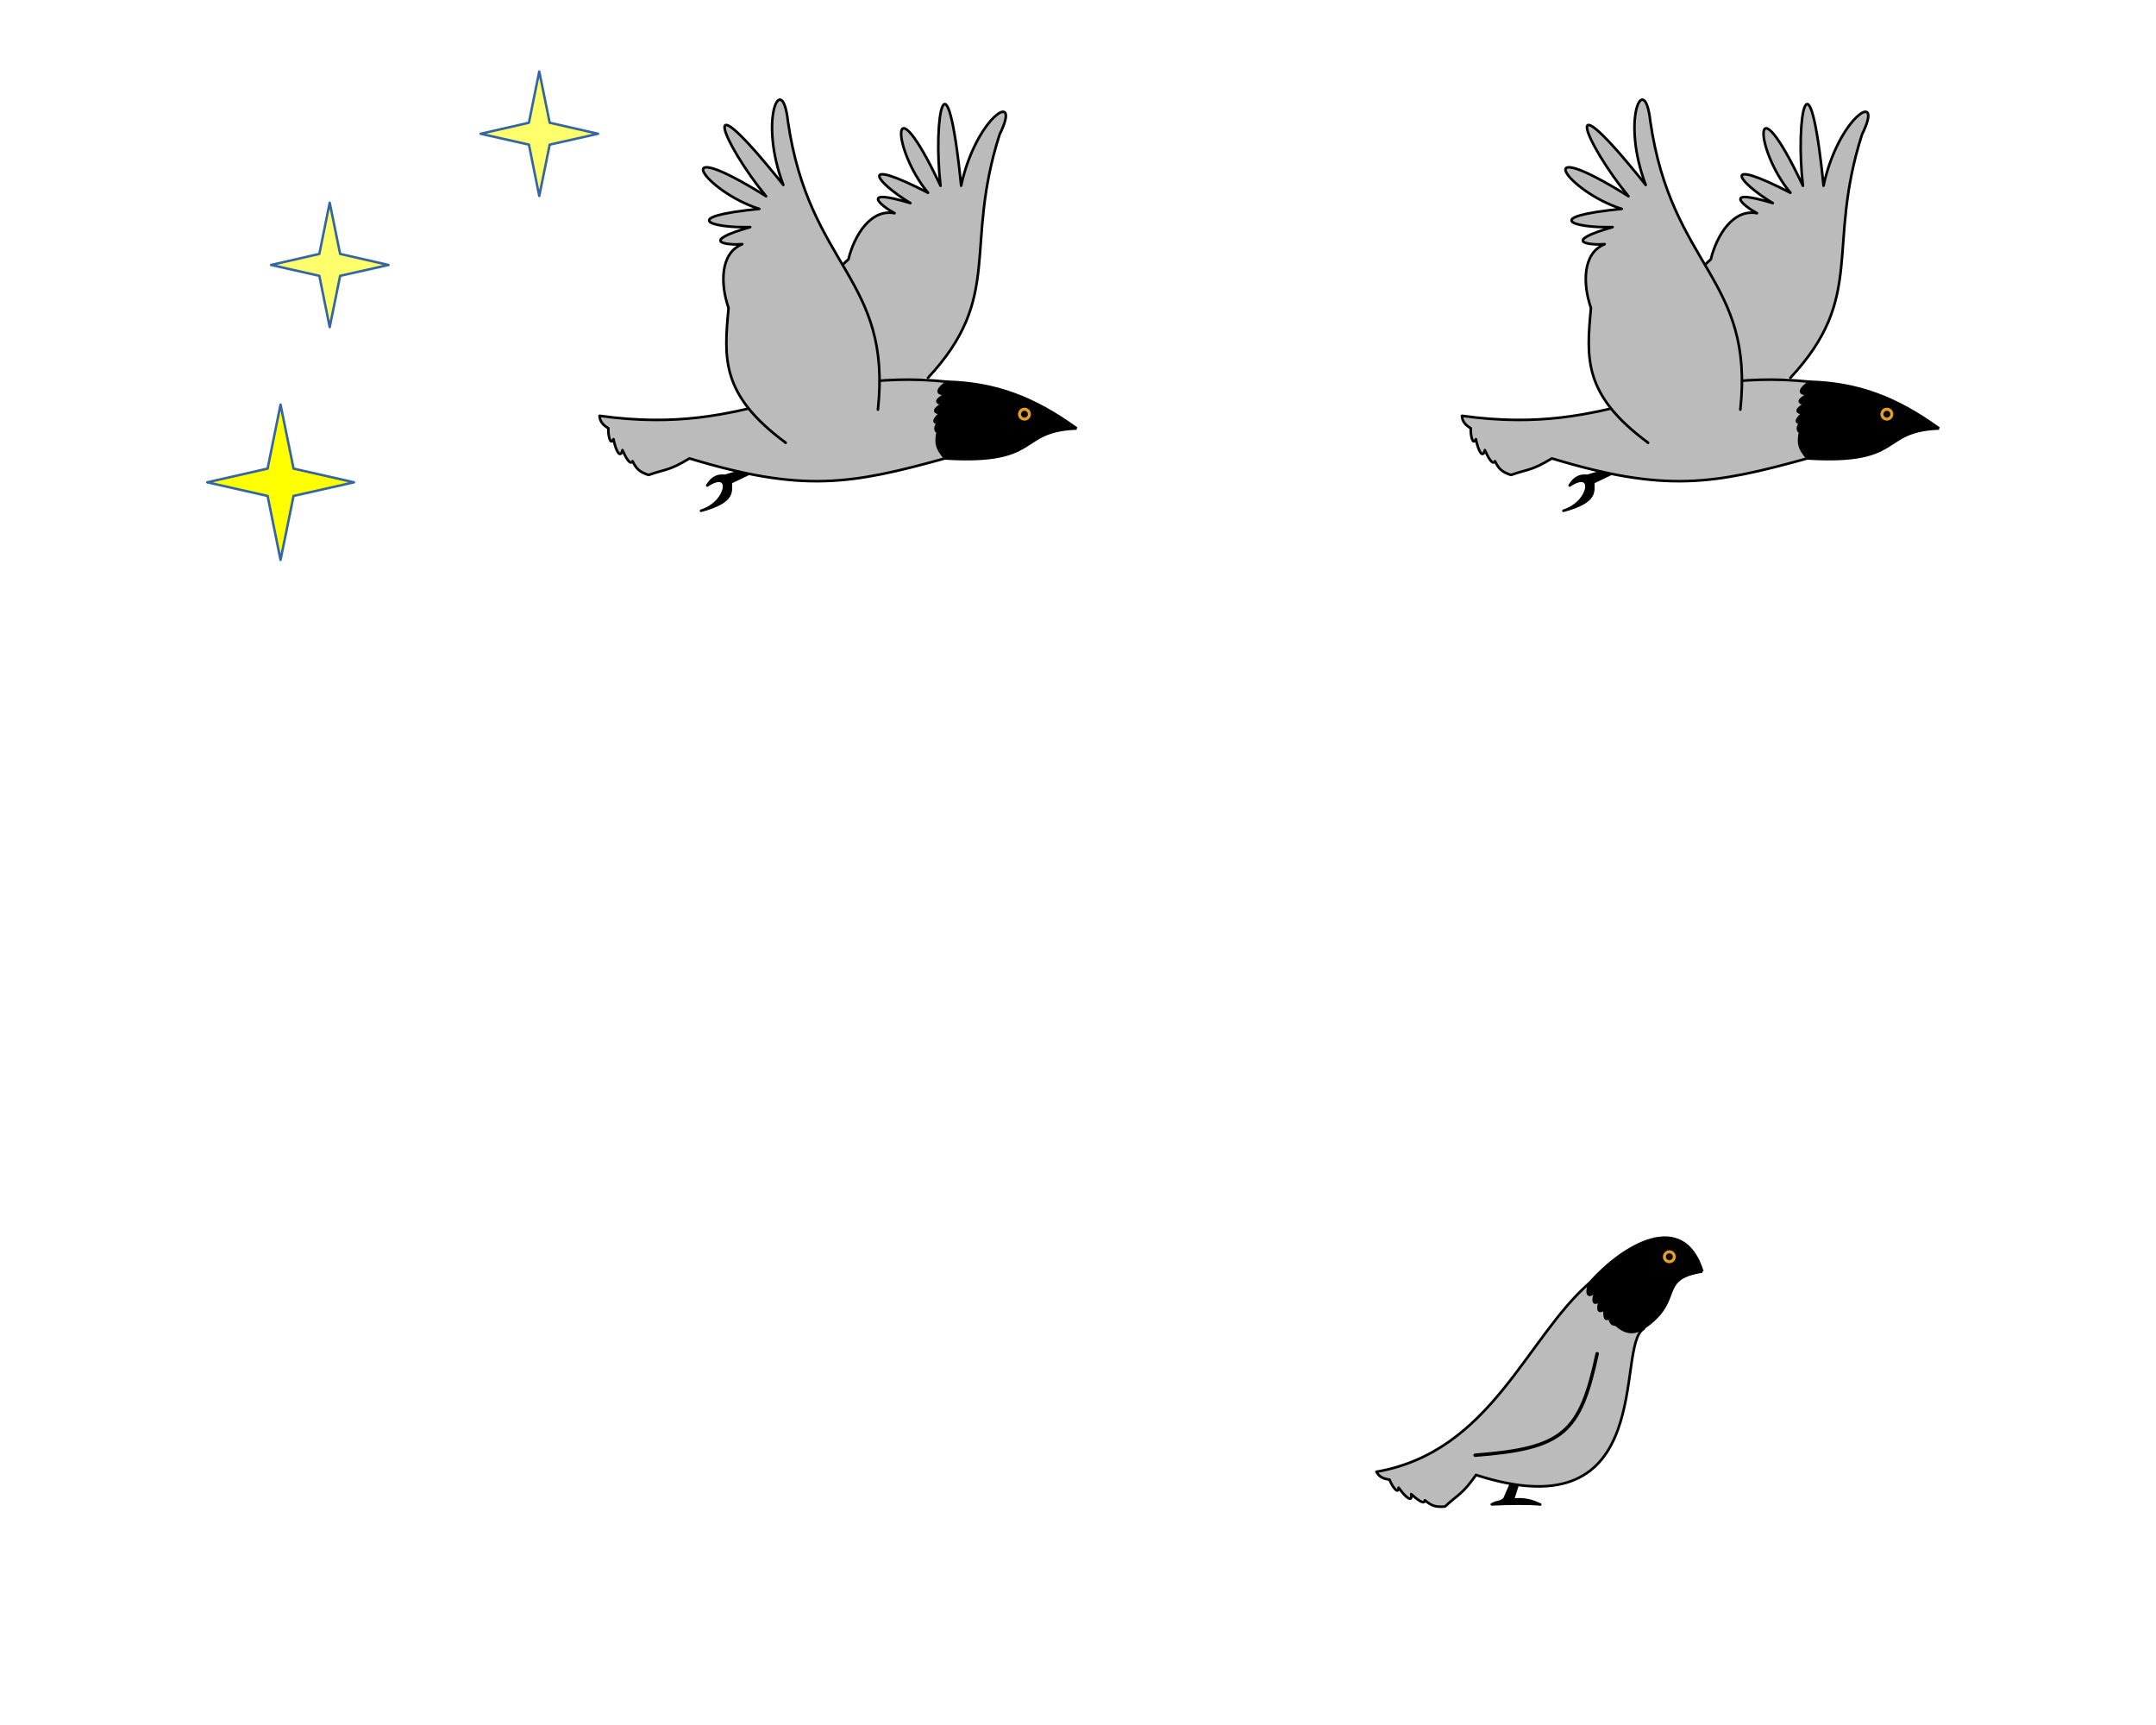
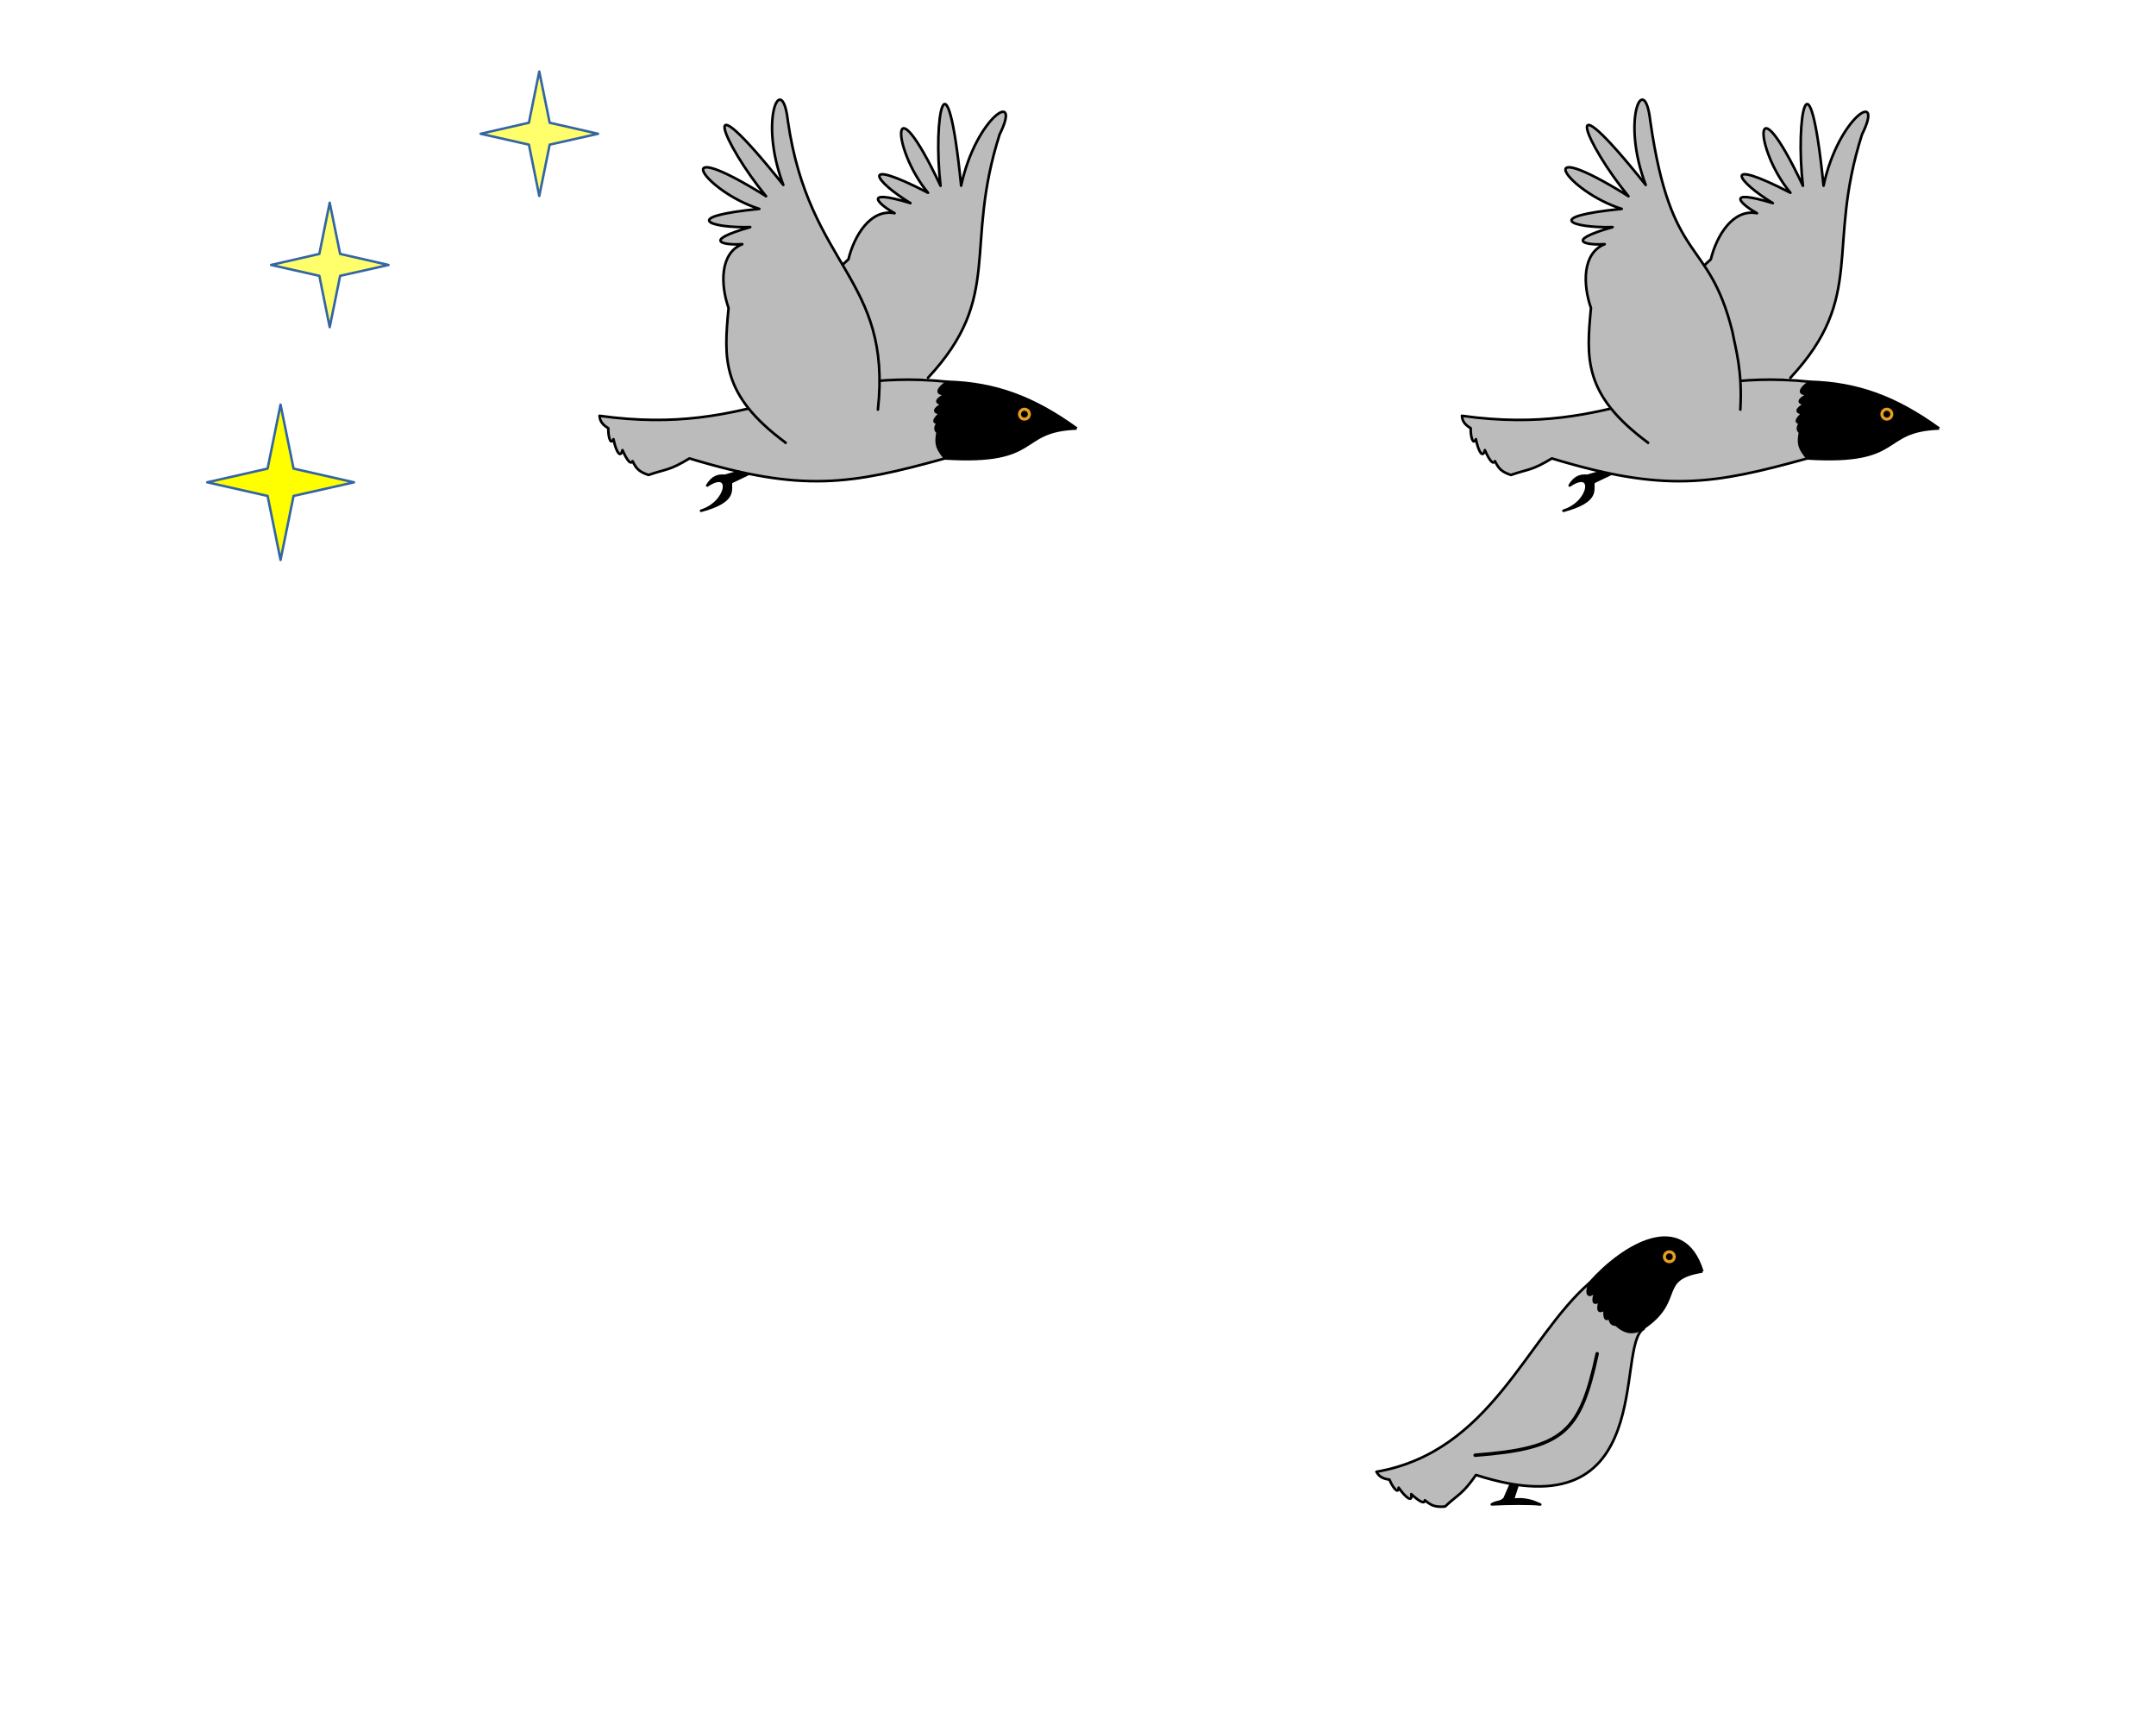
<svg xmlns="http://www.w3.org/2000/svg" version="1.2" width="250mm" height="200mm" viewBox="0 0 25000 20000" preserveAspectRatio="xMidYMid" fill-rule="evenodd" stroke-width="28.222" stroke-linejoin="round" xml:space="preserve">
  <style>
    path.line {
	fill:none;
	stroke:rgb(0,0,0);
	stroke-width:75;
	stroke-linejoin:round;
	stroke-linecap:round;
    }
    path.narrow_line {
	fill:none;
	stroke:rgb(0,0,0);
	stroke-width:40;
	stroke-linejoin:round;
	stroke-linecap:round;
    }
    path.line-butt {
	fill:none;
	stroke:rgb(0,0,0);
	stroke-width:75;
	stroke-linejoin:round;
	stroke-linecap:butt;
    }
    path.line_white_fill {
	fill:rgb(255,255,255);
	stroke:rgb(0,0,0);
	stroke-width:75;
	stroke-linejoin:round;
    }
    .black_fill {
	fill:rgb(0,0,0);
	stroke:rgb(0,0,0);
	stroke-width:30;
	stroke-linejoin:round;
    }
    .orange_fill {
	fill:rgb(229,158,31);
	stroke:none;
    }
    path.eyeline {
	fill:none;
	stroke:rgb(0,0,0);
	stroke-width:50;
	stroke-linejoin:round;
    }
    path.fill {
	fill:rgb(246,6,213);
	stroke:rgb(0,0,0);
	stroke-width:75;
	stroke-linejoin:round;
    }
    .dl {
	fill:none;
	stroke:red;
	stroke-width:20;
	stroke-linejoin:round;
    }
    path.germ {
	fill:rgb(153,221,255);
	stroke:rgb(0,0,0);
	stroke-width:25;
	stroke-linejoin:round;
    }
    path.grass {
    fill:rgb(18,118,34);
    stroke:rgb(0,0,0);
    stroke-width:20;
    stroke-linejoin:miter;
    }
    path.clear {
	fill:rgb(255,255,255);
    stroke:none;
    }
    path.flower {
    fill:rgb(255,215,215);
    stroke:rgb(0,0,0);
    stroke-width:20;
    stroke-linejoin:round;
    }
    path.eye2 {
        fill:rgb(142,248,245);
        stroke:none;
    }
    .eyeball {
        fill:rgb(0,0,0);
        stroke:rgb(0,0,0);
        stroke-width:20;
        stroke-linejoin:miter;
    }
    .glare {
        fill:rgb(255,255,255);
        stroke:rgb(0,0,0);
        stroke-width:20;
        stroke-linejoin:miter;
    }
    path.butterfly {
        fill:rgb(0,235,255);
        stroke:rgb(0,0,0);
        stroke-width:15;
        stroke-linejoin:miter;
    }
    path.bline {
        fill:none;
        stroke:rgb(255,255,255);
        stroke-width:25;
        stroke-linejoin:round
    }
    .bcircle {
        fill:rgb(185,150,255);
        stroke:none;
    }
    path.bbody {
        fill:rgb(65,15,0);
        stroke:rgb(0,0,0);
        stroke-width:15;
        stroke-linejoin:miter;
    }
    path.trunk {
        fill:rgb(117,51,19);
        stroke:rgb(0,0,0);
        stroke-width:20;
        stroke-linejoin:miter;
    }
    path.bird {
	fill:rgb(187,187,187);
	stroke:rgb(0,0,0);
	stroke-width:30;
	stroke-linejoin:round;
	stroke-linecap:round;
    }
  </style>
  <g id="stars">
    <g id="star1">
      <path id="star1off" style="display:none" fill="rgb(255,255,107)" stroke="rgb(52,101,164)" d="M 2573,5592 L 3133,5464 3253,4870 3374,5464 3935,5592 3374,5718 3253,6313 3133,5718 2573,5592 Z" />
      <path id="star1on" fill="rgb(255,255,0)" stroke="rgb(52,101,164)" d="M 2403,5592 L 3103,5433 3253,4691 3404,5433 4105,5592 3404,5750 3253,6492 3103,5750 2403,5592 Z" />
    </g>
    <g id="star2">
      <path id="star2off" fill="rgb(255,255,107)" stroke="rgb(52,101,164)" d="M 3143,3072 L 3703,2944 3823,2350 3944,2944 4505,3072 3944,3198 3823,3793 3703,3198 3143,3072 Z" />
      <path id="star2on" style="display:none" fill="rgb(255,255,0)" stroke="rgb(52,101,164)" d="M 2973,3072 L 3673,2913 3823,2171 3974,2913 4675,3072 3974,3230 3823,3972 3673,3230 2973,3072 Z" />
    </g>
    <g id="star3">
      <path id="star3off" fill="rgb(255,255,107)" stroke="rgb(52,101,164)" d="M 5573,1551 L 6133,1423 6253,829 6374,1423 6935,1551 6374,1677 6253,2272 6133,1677 5573,1551 Z" />
      <path id="star3on" style="display:none" fill="rgb(255,255,0)" stroke="rgb(52,101,164)" d="M 5403,1551 L 6103,1392 6253,650 6404,1392 7105,1551 6404,1709 6253,2451 6103,1709 5403,1551 Z" />
    </g>
  </g>
  <g id="bird-copy" transform="translate(-10000,0)">
    <path id="bird_far_wing_up-copy" class="bird" d="M 20760,4381 C 21642,3434 21169,2882 21591,1559 21858,1022 21317,1350 21145,2153 20976,486 20815,1372 20906,2154 20309,887 20336,1725 20761,2235 19934,1809 20150,2108 20557,2355 19965,2176 20209,2383 20373,2472 20093,2417 19903,2737 19838,3007 19358,3429 19334,3868 19534,4506" />
    <path id="bird_body-copy" class="bird" d="M 20986,4426 C 19306,4252 18752,5071 16952,4821 16956,4894 17001,4933 17054,4965 17050,5042 17076,5174 17114,5092 17142,5233 17193,5322 17218,5219 17277,5352 17315,5386 17335,5347 17376,5429 17406,5469 17520,5507 17729,5434 17756,5460 17995,5315 19304,5712 19859,5619 20957,5315" />
    <path id="bird_head-copy" class="black_fill" d="M 22485,4968 C 21785,4993 22092,5385 20957,5315 20891,5223 20838,5176 20872,5015 20848,4988 20831,4969 20875,4899 20806,4903 20838,4849 20904,4793 20819,4780 20825,4744 20932,4683 20817,4670 20877,4618 20984,4562 20854,4583 20848,4521 20986,4426 21535,4442 21979,4602 22485,4968" />
    <circle id="bird_eye-copy" class="orange_fill" cx="21879" cy="4802" r="75" />
    <circle id="bird_eyeball-copy" class="black_fill" cx="21879" cy="4802" r="25" />
    <path id="bird_feet-copy" class="black_fill" d="M 18577,5467 L 18405,5517 C 18332,5510 18263,5525 18201,5629 18495,5431 18445,5824 18129,5922 18555,5808 18459,5669 18478,5591 L 18681,5494" />
    <path id="bird_near_wing_upext-copy" class="bird" d="M 19109,5132 C 19109,5132 19109,5132 19109,5132 19109,5132 19109,5132 19109,5132 19109,5132 19109,5132 19109,5132" />
    <path id="bird_near_wing_up-copy" class="bird" d="M 20180,4749 C 20345,3224 19380,3102 19136,1403 19069,808 18792,1377 19083,2144 18037,835 18382,1667 18883,2275 17694,1534 18171,2223 18805,2422 17879,2512 18223,2646 18699,2633 18104,2804 18421,2845 18607,2831 18342,2937 18356,3308 18448,3571 18394,4154 18356,4576 19109,5132" />
  </g>
  <g id="bird">
    <path id="bird_far_wing_up" class="bird" d="M 20760,4381 C 21642,3434 21169,2882 21591,1559 21858,1022 21317,1350 21145,2153 20976,486 20815,1372 20906,2154 20309,887 20336,1725 20761,2235 19934,1809 20150,2108 20557,2355 19965,2176 20209,2383 20373,2472 20093,2417 19903,2737 19838,3007 19358,3429 19334,3868 19534,4506" />
    <path id="bird_far_wing_up_t" class="bird" style="display:none" d="M 20760,4381 C 21642,3434 21169,2882 21591,1559 21858,1022 21317,1350 21145,2153 20976,486 20815,1372 20906,2154 20309,887 20336,1725 20761,2235 19934,1809 20150,2108 20557,2355 19965,2176 20209,2383 20373,2472 20093,2417 19903,2737 19838,3007 19358,3429 19334,3868 19534,4506" />
    <path id="bird_far_wing_down" class="bird" style="display:none" d="M 20656,5186 C 21538,6133 21065,6685 21487,8008 21754,8545 21213,8217 21041,7414 20872,9081 20711,8195 20802,7413 20205,8680 20232,7842 20657,7332 19830,7758 20046,7459 20453,7212 19861,7391 20105,7184 20269,7095 19989,7150 19799,6830 19734,6560 19254,6138 19230,5699 19430,5061" />
    <path id="bird_body" class="bird" d="M 20986,4426 C 19306,4252 18752,5071 16952,4821 16956,4894 17001,4933 17054,4965 17050,5042 17076,5174 17114,5092 17142,5233 17193,5322 17218,5219 17277,5352 17315,5386 17335,5347 17376,5429 17406,5469 17520,5507 17729,5434 17756,5460 17995,5315 19304,5712 19859,5619 20957,5315" />
    <path id="bird_head" class="black_fill" d="M 22485,4968 C 21785,4993 22092,5385 20957,5315 20891,5223 20838,5176 20872,5015 20848,4988 20831,4969 20875,4899 20806,4903 20838,4849 20904,4793 20819,4780 20825,4744 20932,4683 20817,4670 20877,4618 20984,4562 20854,4583 20848,4521 20986,4426 21535,4442 21979,4602 22485,4968" />
    <circle id="bird_eye" class="orange_fill" cx="21879" cy="4802" r="75" />
    <circle id="bird_eyeball" class="black_fill" cx="21879" cy="4802" r="25" />
    <path id="bird_feet" class="black_fill" d="M 18577,5467 L 18405,5517 C 18332,5510 18263,5525 18201,5629 18495,5431 18445,5824 18129,5922 18555,5808 18459,5669 18478,5591 L 18681,5494" />
    <path id="bird_near_wing_upext" class="bird" d="M 19109,5132 C 19109,5132 19109,5132 19109,5132 19109,5132 19109,5132 19109,5132 19109,5132 19109,5132 19109,5132" />
-     <path id="bird_near_wing_up" class="bird" d="M 20180,4749 C 20345,3224 19380,3102 19136,1403 19069,808 18792,1377 19083,2144 18037,835 18382,1667 18883,2275 17694,1534 18171,2223 18805,2422 17879,2512 18223,2646 18699,2633 18104,2804 18421,2845 18607,2831 18342,2937 18356,3308 18448,3571 18394,4154 18356,4576 19109,5132" />
-     <path id="bird_near_wing_up_t" class="bird" style="display:none" d="M 20180,4749 C 20345,3224 19380,3102 19136,1403 19069,808 18792,1377 19083,2144 18037,835 18382,1667 18883,2275 17694,1534 18171,2223 18805,2422 17879,2512 18223,2646 18699,2633 18104,2804 18421,2845 18607,2831 18342,2937 18356,3308 18448,3571 18394,4154 18356,4576 19109,5132" />
+     <path id="bird_near_wing_up" class="bird" d="M 20180,4749 C 20206,4300 20127,4053 20088,3844 19811,2734 19380,3102 19136,1403 19069,808 18792,1377 19083,2144 18037,835 18382,1667 18883,2275 17694,1534 18171,2223 18805,2422 17879,2512 18223,2646 18699,2633 18104,2804 18421,2845 18607,2831 18342,2937 18356,3308 18448,3571 18394,4154 18356,4576 19109,5132" />
+     <path id="bird_near_wing_up_t" class="bird" style="display:none" d="M 20180,4749 C 20206,4300 20285,3823 20128,3559 19870,2721 19380,3102 19136,1403 19069,808 18792,1377 19083,2144 18037,835 18382,1667 18883,2275 17694,1534 18171,2223 18805,2422 17879,2512 18223,2646 18699,2633 18104,2804 18421,2845 18607,2831 18342,2937 18356,3308 18448,3571 18394,4154 18356,4576 19109,5132" />
    <path id="bird_near_wing_down" class="bird" style="display:none" d="M 20206,4886 C 19876,5863 19241,7464 19162,8390 19095,8985 18818,8416 19109,7649 18063,8958 18408,8126 18909,7518 17720,8259 18197,7570 18831,7371 17905,7281 18249,7147 18725,7160 18130,6989 18447,6948 18633,6962 18368,6856 18382,6485 18474,6279 18420,5639 18382,5217 19135,4661" />
  </g>
  <g id="bird_steps" style="display:none">
-     <path id="bird_near_wing_up_t001" d="M 20180,4749 C 20048,5415 18720,3319 18641,2393 18574,1798 18297,2367 18588,3134 17542,1825 17887,2657 18388,3265 17199,2524 17676,3213 18310,3412 17384,3502 17728,3636 18204,3623 17609,3794 17926,3835 18112,3821 17847,3927 17861,4298 18151,4462 18394,4649 18356,5071 19109,5132" />
+     <path id="bird_near_wing_up_t001" d="M 20180,4749 C 20022,5251 19758,4482 19678,4329 19388,3502 18723,3318 18641,2393 18574,1798 18297,2367 18588,3134 17542,1825 17887,2657 18388,3265 17199,2524 17676,3213 18310,3412 17384,3502 17728,3636 18204,3623 17609,3794 17926,3835 18112,3821 17847,3927 17861,4298 18151,4462 18394,4649 18356,5071 19109,5132" />
    <path id="bird_near_wing_upext_t001" d="M 19109,5132 C 19109,5132 19109,5132 19109,5132 19109,5132 20088,4922 20088,4922 20088,4922 20088,4922 20088,4922" />
    <path id="bird_near_wing_up_t002" d="M 19970,5230 C 19548,5768 18715,5820 18636,4396 18569,3801 18292,4370 18583,5137 17537,3828 17882,4660 18383,5268 17194,4527 17671,5216 18305,5415 17379,5505 17723,5639 17908,5608 17908,5608 17908,5608 17908,5608 17908,5608 17908,5608 17908,5608 17908,5608 17908,5608 17908,5608" />
    <path id="bird_near_wing_upext_t002" d="M 19220,4940 C 18766,5052 18561,5284 17876,5616 18275,5609 18354,5499 18577,5551 18947,5605 19927,5852 20180,4750" />
-     <path id="bird_near_wing_up_t003" d="M 19970,5929 C 19548,6467 18715,6519 18636,5095 18569,4500 18292,5069 18583,5836 17537,4527 17882,5359 18383,5967 17194,5226 17671,5915 18305,6114 17379,6204 17723,6338 17908,6307 17908,6307 17908,6307 17908,6307 17908,6307 17908,6307 17908,6307 17908,6307 17908,6307 17908,6307" />
+     <path id="bird_near_wing_up_t003" d="M 19970,5929 C 19970,5929 19970,5929 19970,5929 19548,6467 18715,6519 18636,5095 18569,4500 18292,5069 18583,5836 17537,4527 17882,5359 18383,5967 17194,5226 17671,5915 18305,6114 17379,6204 17723,6338 17908,6307 17908,6307 17908,6307 17908,6307 17908,6307 17908,6307 17908,6307 17908,6307 17908,6307 17908,6307" />
    <path id="bird_near_wing_upext_t003" d="M 19075,4935 C 18834,5046 18349,5836 17927,6310 18562,6317 18528,6121 19297,6278 19743,6279 20314,5872 20180,4750" />
    <path id="bird_near_wing_up_t004" style="display:none" class="bird" d="M 19675,6936 C 19414,7189 19073,7559 18757,6885 18654,6659 18492,6674 18682,7147 18317,6579 18048,6518 18473,7212 18010,6844 17946,6982 18213,7256 18045,7210 17843,7314 17906,7339 17906,7339 17906,7339 17906,7339 17906,7339 17906,7339 17906,7339 17906,7339 17906,7339 17906,7339" />
    <path id="bird_near_wing_upext_t004" d="M 19075,4935 C 18170,5832 19164,6767 17887,7341 18641,7359 18648,7231 19181,7261 20051,6925 20287,5932 20180,4751" />
    <path id="bird_near_wing_up_t005" d="M 19676,6932 C 19415,7186 19081,7344 18887,7312               18811,7313 18758,7305 18695,7309 18601,7320 18550,7341 18457,7326 18312,7352 18237,7334 18190,7337 18029,7334 17842,7310 17906,7335 17906,7335 17906,7335 17906,7335 17906,7335 17906,7335 17906,7335               17906,7335 17906,7335 17906,7335" />
    <path id="bird_near_wing_upext_t005" class="bird" d="M 19075,4935 C 18509,5401 18753,6713               17887,7339 18641,7357 18648,7229               19181,7259 20274,6885 19733,5602 20180,4751" />
    <path id="bird_near_wing_upext_t006" class="bird" d="M 20180,4751 C 19733,5602 20274,6885 19181,7259               18811,7313 18758,7305 18695,7309 18601,7320 18550,7341 18457,7326 18312,7352 18237,7334 18190,7337 18029,7334 17842,7310                17906,7335 17906,7335 17906,7335 17906,7335 17906,7335 17906,7335 17906,7335               18753,6713 18509,5401 19075,4935" />
    <path id="bird_near_wing_upext_t007" class="bird" d="M 20180,4751 C 19714,4796 19613,6594               19406,7317 19286,7793 19125,7819 19190,7345 18980,7947 18735,8068 18971,7337 18616,7783 18519,7674 18708,7361 18557,7443               18178,7372 18178,7372 18178,7372 18178,7372 18178,7372 18178,7372 18178,7372 18178,7372               18404,6621 18364,5302 19075,4935" />
  </g>
  <g id="bird_on_ground">
    <path id="bg_body" class="bird" d="M 18433,14873 C 17696,15512 17289,16833 15961,17064 15994,17129 16051,17147 16112,17155 16139,17228 16216,17338 16218,17248 16300,17366 16382,17427 16364,17323 16471,17421 16520,17437 16522,17394 16593,17453 16636,17477 16756,17467 16918,17316 16954,17330 17115,17101 19242,17788 18722,15593 19060,15406" />
    <path id="bg_wing_line" class="narrow_line" d="M 18520,15695 C 18322,16615 18130,16793 17105,16872" />
    <path id="bg_head" class="black_fill" d="M 19740,14742 C 19219,14824 19519,15062 19092,15373 18947,15483 18844,15453 18738,15359 18703,15356 18677,15354 18660,15273 18613,15324 18599,15263 18608,15177 18538,15226 18517,15196 18552,15077 18461,15147 18468,15069 18506,14954 18427,15059 18379,15018 18433,14873 18822,14435 19517,14019 19740,14742" />
    <circle id="bg_eye" class="orange_fill" cx="19357" cy="14571" r="75" />
    <circle id="bg_eyeball" class="black_fill" cx="19357" cy="14571" r="25" />
    <path id="bg_feet" class="black_fill" d="M 17520,17204 L 17446,17375 C 17391,17428 17370,17401 17298,17442 17477,17432 17755,17430 17860,17443 17834,17439 17729,17363 17542,17389 L 17600,17209" />
  </g>
</svg>
